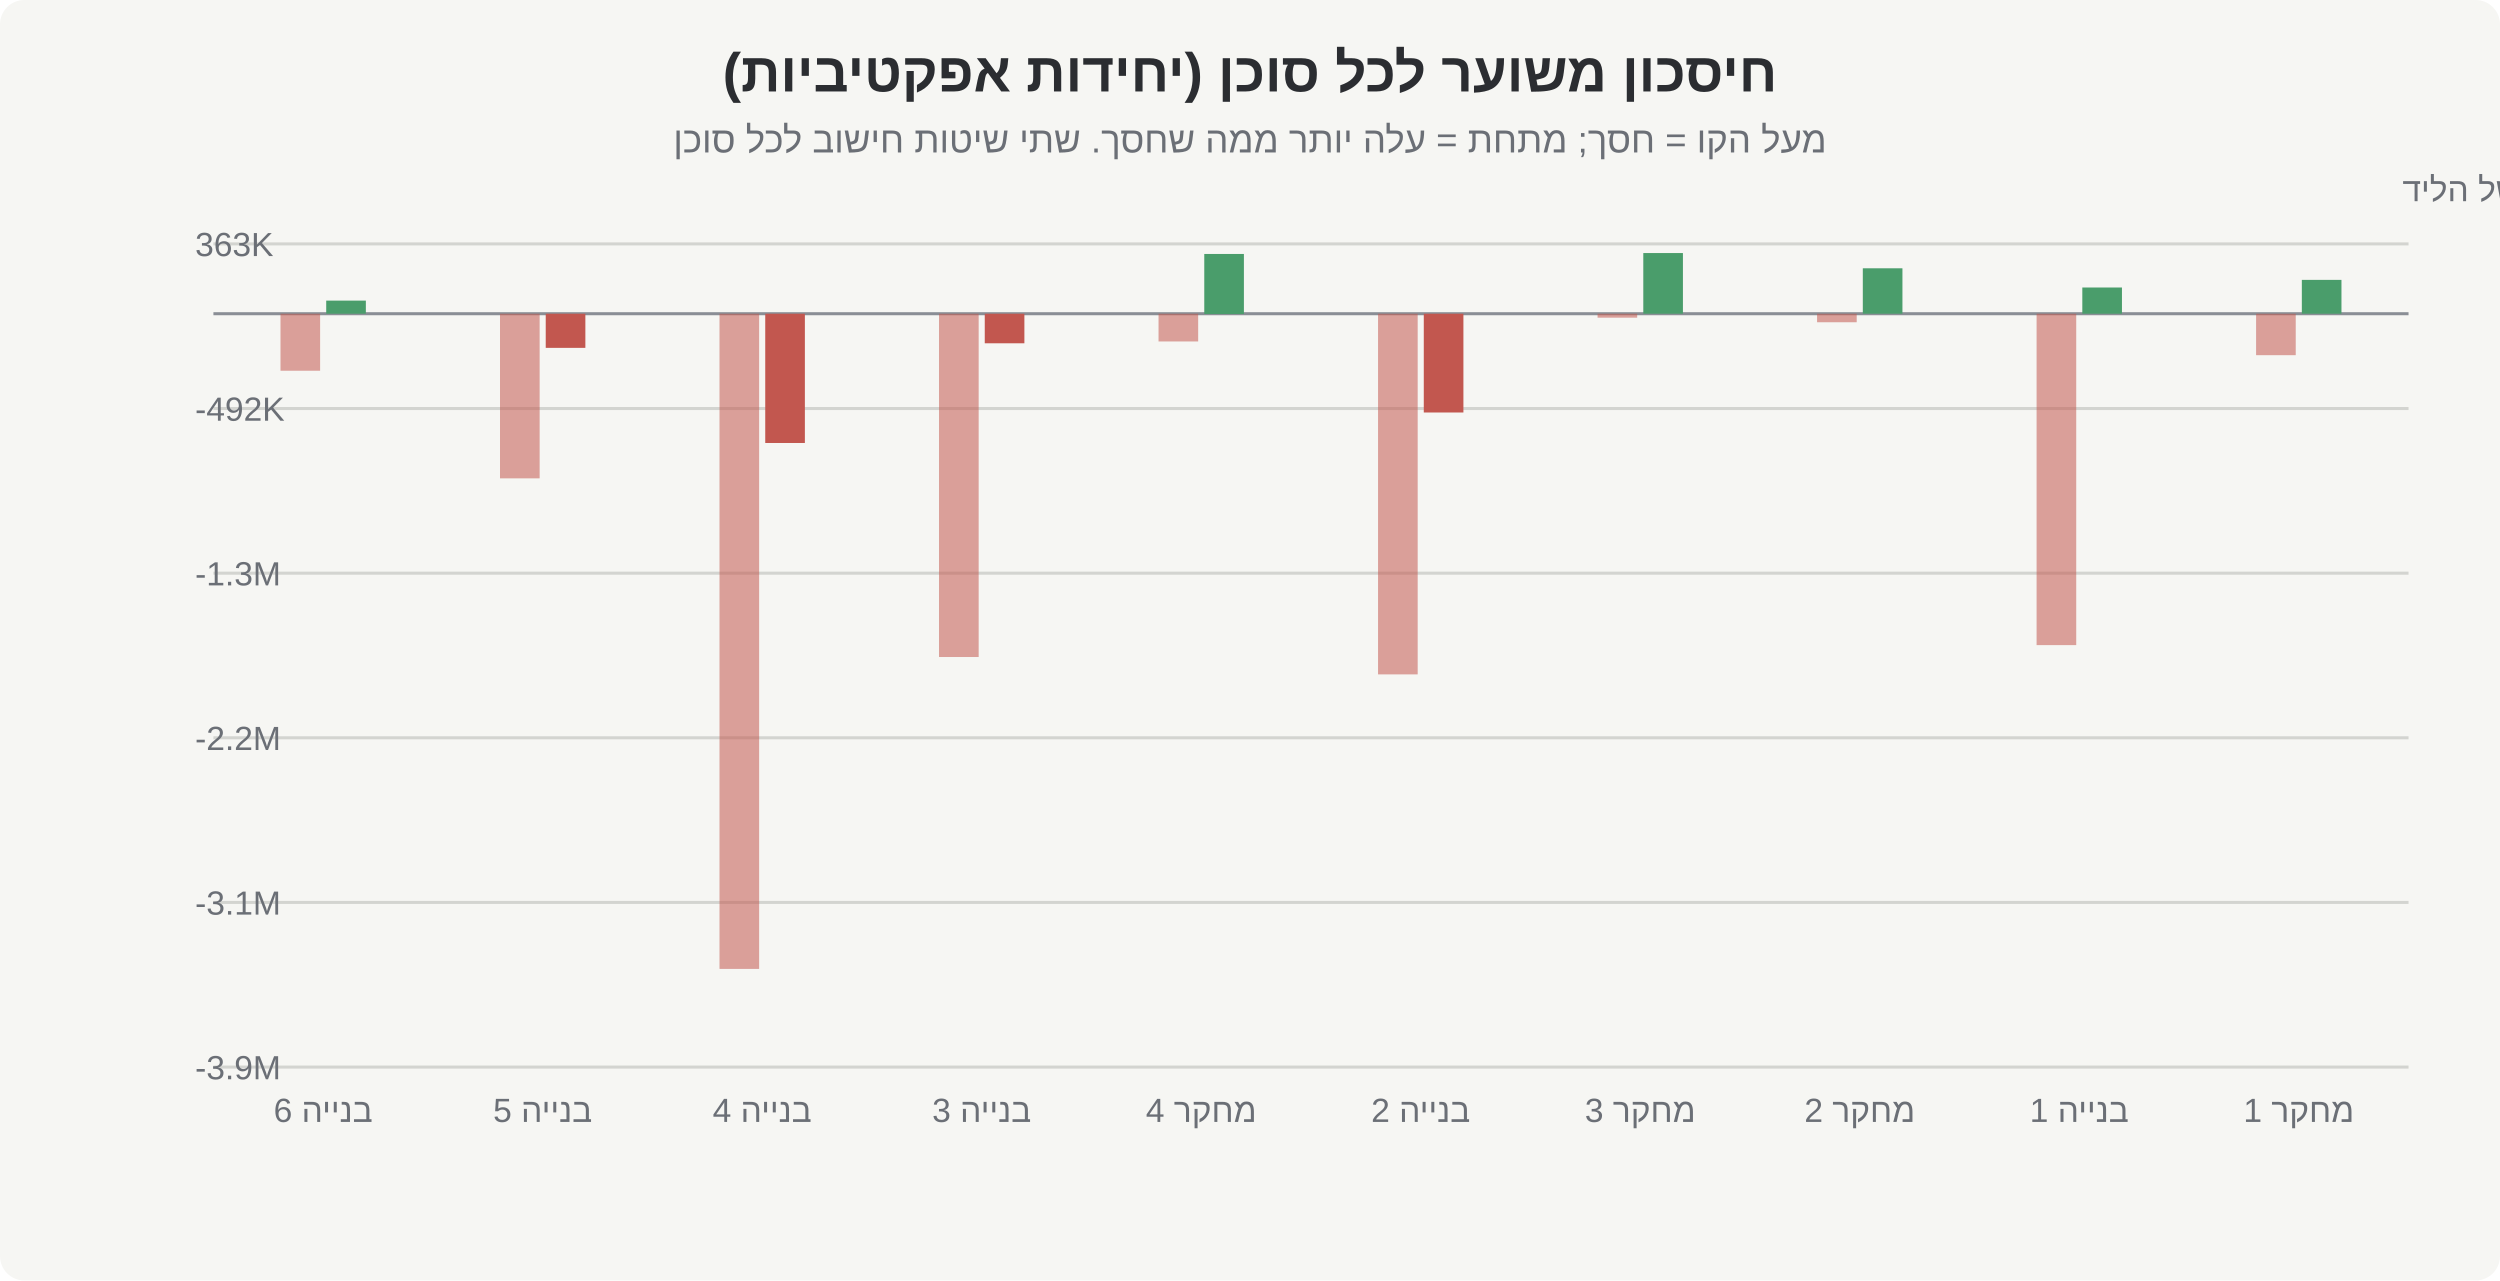
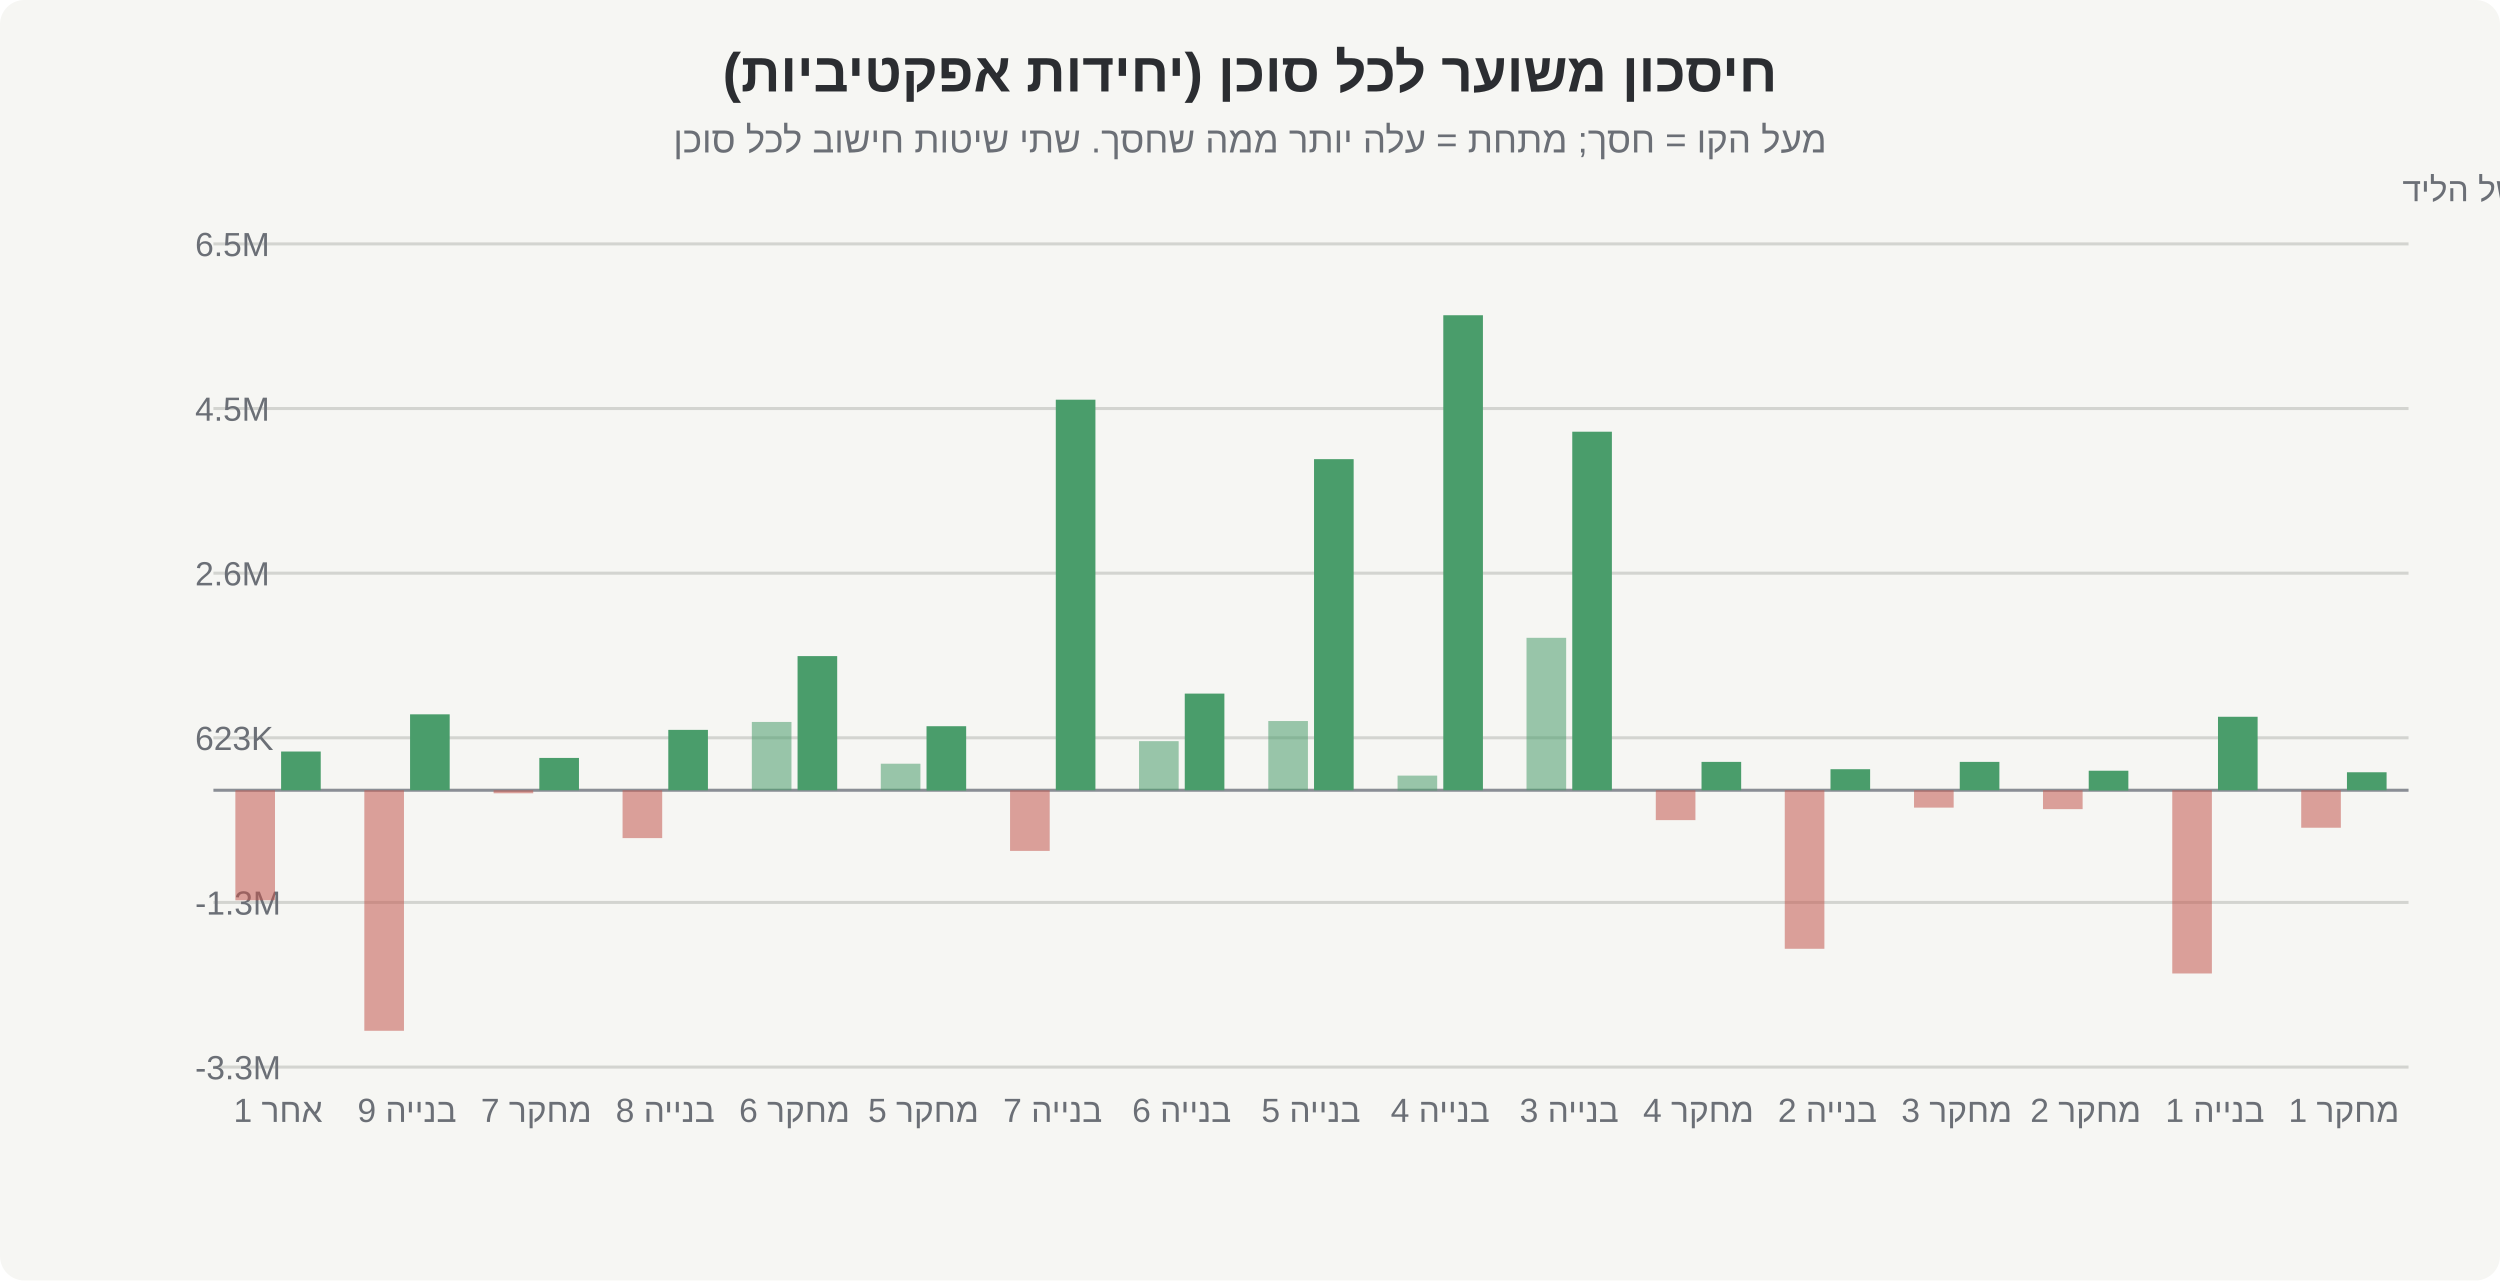
<svg xmlns="http://www.w3.org/2000/svg" viewBox="0 0 820 420" width="820" height="420" role="img" aria-label="חיסכון משוער לכל סוכן (יחידות אפקטיביות)">
  <style>
.bg{fill:#f6f6f3}.t{fill:#2b2d31}.m{fill:#6b6f76}.grid{stroke:#d3d4d0;stroke-width:1}
.ax{stroke:#8a8e95;stroke-width:1}.lead{fill:#4a7fb5;stroke:#4a7fb5}.ag{fill:#d9923b;stroke:#d9923b}
.good{fill:#4a9d6b}.bad{fill:#c2574f}.line{fill:none;stroke:#4a7fb5;stroke-width:2}
.mk1{stroke:#c2574f;stroke-width:2;stroke-dasharray:5 4}.mk2{stroke:#4a9d6b;stroke-width:2;stroke-dasharray:5 4}
.tx1{fill:#c2574f}.tx2{fill:#4a9d6b}
@media (prefers-color-scheme: dark){
.bg{fill:#25282c}.t{fill:#e6e7e9}.m{fill:#a4a9b0}.grid{stroke:#3c4147}.ax{stroke:#7b8088}
.lead{fill:#6fa3d8;stroke:#6fa3d8}.ag{fill:#e8a85a;stroke:#e8a85a}.good{fill:#62b886}.bad{fill:#e07b73}
.line{stroke:#6fa3d8}.mk1{stroke:#e07b73}.mk2{stroke:#62b886}.tx1{fill:#e07b73}.tx2{fill:#62b886}}
text{font-family:system-ui,"Segoe UI",Arial,sans-serif}
</style>
  <rect class="bg" width="820" height="420" rx="8" />
  <text class="t" x="410" y="30" font-size="18" font-weight="600" text-anchor="middle" direction="rtl" unicode-bidi="plaintext">חיסכון משוער לכל סוכן (יחידות אפקטיביות)</text>
  <text class="m" x="410" y="50" font-size="12" text-anchor="middle" direction="rtl" unicode-bidi="plaintext">מעל הקו = חסך; מתחת = עלה יותר ממה שחסך. שתי שיטות חישוב לכל סוכן</text>
  <line class="grid" x1="70" x2="790" y1="350.0" y2="350.0" />
-   <text class="m" x="64.0" y="354.0" font-size="11" text-anchor="end" direction="rtl" unicode-bidi="plaintext">-3.9M</text>
+   <text class="m" x="64.0" y="354.0" font-size="11" text-anchor="end" direction="rtl" unicode-bidi="plaintext">-3.3M</text>
  <line class="grid" x1="70" x2="790" y1="296.0" y2="296.0" />
-   <text class="m" x="64.0" y="300.0" font-size="11" text-anchor="end" direction="rtl" unicode-bidi="plaintext">-3.1M</text>
+   <text class="m" x="64.0" y="300.0" font-size="11" text-anchor="end" direction="rtl" unicode-bidi="plaintext">-1.3M</text>
  <line class="grid" x1="70" x2="790" y1="242.0" y2="242.0" />
-   <text class="m" x="64.0" y="246.0" font-size="11" text-anchor="end" direction="rtl" unicode-bidi="plaintext">-2.2M</text>
+   <text class="m" x="64.0" y="246.0" font-size="11" text-anchor="end" direction="rtl" unicode-bidi="plaintext">623K</text>
  <line class="grid" x1="70" x2="790" y1="188.0" y2="188.0" />
-   <text class="m" x="64.0" y="192.0" font-size="11" text-anchor="end" direction="rtl" unicode-bidi="plaintext">-1.3M</text>
+   <text class="m" x="64.0" y="192.0" font-size="11" text-anchor="end" direction="rtl" unicode-bidi="plaintext">2.6M</text>
  <line class="grid" x1="70" x2="790" y1="134.0" y2="134.0" />
-   <text class="m" x="64.0" y="138.0" font-size="11" text-anchor="end" direction="rtl" unicode-bidi="plaintext">-492K</text>
+   <text class="m" x="64.0" y="138.0" font-size="11" text-anchor="end" direction="rtl" unicode-bidi="plaintext">4.5M</text>
  <line class="grid" x1="70" x2="790" y1="80.0" y2="80.0" />
-   <text class="m" x="64.0" y="84.0" font-size="11" text-anchor="end" direction="rtl" unicode-bidi="plaintext">363K</text>
-   <line class="ax" x1="70" x2="790" y1="102.9" y2="102.9" />
-   <rect class="bad" x="740.0" y="102.9" width="13" height="13.6" opacity="0.55" />
-   <rect class="good" x="755.0" y="91.8" width="13" height="11.1" opacity="1" />
-   <text class="m" x="754.0" y="368.0" font-size="11" text-anchor="middle" direction="rtl" unicode-bidi="plaintext">מחקר 1</text>
-   <rect class="bad" x="668.0" y="102.9" width="13" height="108.7" opacity="0.55" />
-   <rect class="good" x="683.0" y="94.3" width="13" height="8.6" opacity="1" />
-   <text class="m" x="682.0" y="368.0" font-size="11" text-anchor="middle" direction="rtl" unicode-bidi="plaintext">בנייה 1</text>
-   <rect class="bad" x="596.0" y="102.9" width="13" height="2.8" opacity="0.55" />
-   <rect class="good" x="611.0" y="88.0" width="13" height="14.9" opacity="1" />
-   <text class="m" x="610.0" y="368.0" font-size="11" text-anchor="middle" direction="rtl" unicode-bidi="plaintext">מחקר 2</text>
-   <rect class="bad" x="524.0" y="102.9" width="13" height="1.3" opacity="0.55" />
-   <rect class="good" x="539.0" y="83.0" width="13" height="19.9" opacity="1" />
-   <text class="m" x="538.0" y="368.0" font-size="11" text-anchor="middle" direction="rtl" unicode-bidi="plaintext">מחקר 3</text>
-   <rect class="bad" x="452.0" y="102.9" width="13" height="118.3" opacity="0.55" />
-   <rect class="bad" x="467.0" y="102.9" width="13" height="32.4" opacity="1" />
-   <text class="m" x="466.0" y="368.0" font-size="11" text-anchor="middle" direction="rtl" unicode-bidi="plaintext">בנייה 2</text>
-   <rect class="bad" x="380.0" y="102.9" width="13" height="9.1" opacity="0.55" />
-   <rect class="good" x="395.0" y="83.3" width="13" height="19.7" opacity="1" />
-   <text class="m" x="394.0" y="368.0" font-size="11" text-anchor="middle" direction="rtl" unicode-bidi="plaintext">מחקר 4</text>
-   <rect class="bad" x="308.0" y="102.9" width="13" height="112.6" opacity="0.55" />
-   <rect class="bad" x="323.0" y="102.9" width="13" height="9.7" opacity="1" />
-   <text class="m" x="322.0" y="368.0" font-size="11" text-anchor="middle" direction="rtl" unicode-bidi="plaintext">בנייה 3</text>
-   <rect class="bad" x="236.0" y="102.9" width="13" height="214.9" opacity="0.55" />
-   <rect class="bad" x="251.0" y="102.9" width="13" height="42.4" opacity="1" />
-   <text class="m" x="250.0" y="368.0" font-size="11" text-anchor="middle" direction="rtl" unicode-bidi="plaintext">בנייה 4</text>
-   <rect class="bad" x="164.0" y="102.9" width="13" height="54.0" opacity="0.55" />
-   <rect class="bad" x="179.0" y="102.9" width="13" height="11.2" opacity="1" />
-   <text class="m" x="178.0" y="368.0" font-size="11" text-anchor="middle" direction="rtl" unicode-bidi="plaintext">בנייה 5</text>
-   <rect class="bad" x="92.0" y="102.9" width="13" height="18.7" opacity="0.55" />
-   <rect class="good" x="107.0" y="98.6" width="13" height="4.3" opacity="1" />
-   <text class="m" x="106.0" y="368.0" font-size="11" text-anchor="middle" direction="rtl" unicode-bidi="plaintext">בנייה 6</text>
+   <text class="m" x="64.0" y="84.0" font-size="11" text-anchor="end" direction="rtl" unicode-bidi="plaintext">6.5M</text>
+   <line class="ax" x1="70" x2="790" y1="259.2" y2="259.2" />
+   <rect class="bad" x="754.8" y="259.2" width="13" height="12.3" opacity="0.55" />
+   <rect class="good" x="769.8" y="253.3" width="13" height="5.9" opacity="1" />
+   <text class="m" x="768.8" y="368.0" font-size="11" text-anchor="middle" direction="rtl" unicode-bidi="plaintext">מחקר 1</text>
+   <rect class="bad" x="712.5" y="259.2" width="13" height="60.1" opacity="0.55" />
+   <rect class="good" x="727.5" y="235.1" width="13" height="24.1" opacity="1" />
+   <text class="m" x="726.5" y="368.0" font-size="11" text-anchor="middle" direction="rtl" unicode-bidi="plaintext">בנייה 1</text>
+   <rect class="bad" x="670.1" y="259.2" width="13" height="6.2" opacity="0.55" />
+   <rect class="good" x="685.1" y="252.8" width="13" height="6.5" opacity="1" />
+   <text class="m" x="684.1" y="368.0" font-size="11" text-anchor="middle" direction="rtl" unicode-bidi="plaintext">מחקר 2</text>
+   <rect class="bad" x="627.8" y="259.2" width="13" height="5.7" opacity="0.55" />
+   <rect class="good" x="642.8" y="249.9" width="13" height="9.3" opacity="1" />
+   <text class="m" x="641.8" y="368.0" font-size="11" text-anchor="middle" direction="rtl" unicode-bidi="plaintext">מחקר 3</text>
+   <rect class="bad" x="585.4" y="259.2" width="13" height="52.0" opacity="0.55" />
+   <rect class="good" x="600.4" y="252.3" width="13" height="6.9" opacity="1" />
+   <text class="m" x="599.4" y="368.0" font-size="11" text-anchor="middle" direction="rtl" unicode-bidi="plaintext">בנייה 2</text>
+   <rect class="bad" x="543.1" y="259.2" width="13" height="9.8" opacity="0.55" />
+   <rect class="good" x="558.1" y="249.9" width="13" height="9.3" opacity="1" />
+   <text class="m" x="557.1" y="368.0" font-size="11" text-anchor="middle" direction="rtl" unicode-bidi="plaintext">מחקר 4</text>
+   <rect class="good" x="500.7" y="209.2" width="13" height="50.0" opacity="0.55" />
+   <rect class="good" x="515.7" y="141.6" width="13" height="117.6" opacity="1" />
+   <text class="m" x="514.7" y="368.0" font-size="11" text-anchor="middle" direction="rtl" unicode-bidi="plaintext">בנייה 3</text>
+   <rect class="good" x="458.4" y="254.4" width="13" height="4.9" opacity="0.55" />
+   <rect class="good" x="473.4" y="103.4" width="13" height="155.8" opacity="1" />
+   <text class="m" x="472.4" y="368.0" font-size="11" text-anchor="middle" direction="rtl" unicode-bidi="plaintext">בנייה 4</text>
+   <rect class="good" x="416.0" y="236.5" width="13" height="22.7" opacity="0.55" />
+   <rect class="good" x="431.0" y="150.6" width="13" height="108.6" opacity="1" />
+   <text class="m" x="430.0" y="368.0" font-size="11" text-anchor="middle" direction="rtl" unicode-bidi="plaintext">בנייה 5</text>
+   <rect class="good" x="373.6" y="243.1" width="13" height="16.1" opacity="0.55" />
+   <rect class="good" x="388.6" y="227.5" width="13" height="31.7" opacity="1" />
+   <text class="m" x="387.6" y="368.0" font-size="11" text-anchor="middle" direction="rtl" unicode-bidi="plaintext">בנייה 6</text>
+   <rect class="bad" x="331.3" y="259.2" width="13" height="19.9" opacity="0.55" />
+   <rect class="good" x="346.3" y="131.1" width="13" height="128.1" opacity="1" />
+   <text class="m" x="345.3" y="368.0" font-size="11" text-anchor="middle" direction="rtl" unicode-bidi="plaintext">בנייה 7</text>
+   <rect class="good" x="288.9" y="250.5" width="13" height="8.7" opacity="0.55" />
+   <rect class="good" x="303.9" y="238.2" width="13" height="21.1" opacity="1" />
+   <text class="m" x="302.9" y="368.0" font-size="11" text-anchor="middle" direction="rtl" unicode-bidi="plaintext">מחקר 5</text>
+   <rect class="good" x="246.6" y="236.8" width="13" height="22.4" opacity="0.55" />
+   <rect class="good" x="261.6" y="215.2" width="13" height="44.0" opacity="1" />
+   <text class="m" x="260.6" y="368.0" font-size="11" text-anchor="middle" direction="rtl" unicode-bidi="plaintext">מחקר 6</text>
+   <rect class="bad" x="204.2" y="259.2" width="13" height="15.7" opacity="0.55" />
+   <rect class="good" x="219.2" y="239.4" width="13" height="19.8" opacity="1" />
+   <text class="m" x="218.2" y="368.0" font-size="11" text-anchor="middle" direction="rtl" unicode-bidi="plaintext">בנייה 8</text>
+   <rect class="bad" x="161.9" y="259.2" width="13" height="1.0" opacity="0.55" />
+   <rect class="good" x="176.9" y="248.6" width="13" height="10.6" opacity="1" />
+   <text class="m" x="175.9" y="368.0" font-size="11" text-anchor="middle" direction="rtl" unicode-bidi="plaintext">מחקר 7</text>
+   <rect class="bad" x="119.5" y="259.2" width="13" height="78.9" opacity="0.55" />
+   <rect class="good" x="134.5" y="234.3" width="13" height="24.9" opacity="1" />
+   <text class="m" x="133.5" y="368.0" font-size="11" text-anchor="middle" direction="rtl" unicode-bidi="plaintext">בנייה 9</text>
+   <rect class="bad" x="77.2" y="259.2" width="13" height="36.1" opacity="0.55" />
+   <rect class="good" x="92.2" y="246.5" width="13" height="12.7" opacity="1" />
+   <text class="m" x="91.2" y="368.0" font-size="11" text-anchor="middle" direction="rtl" unicode-bidi="plaintext">אחר 1</text>
  <text class="m" x="788.0" y="66.0" font-size="11" text-anchor="end" direction="rtl" unicode-bidi="plaintext">עמודה בהירה: רק הקשר שנחסך | עמודה מלאה: כולל תורות עבודה של הליד</text>
</svg>
